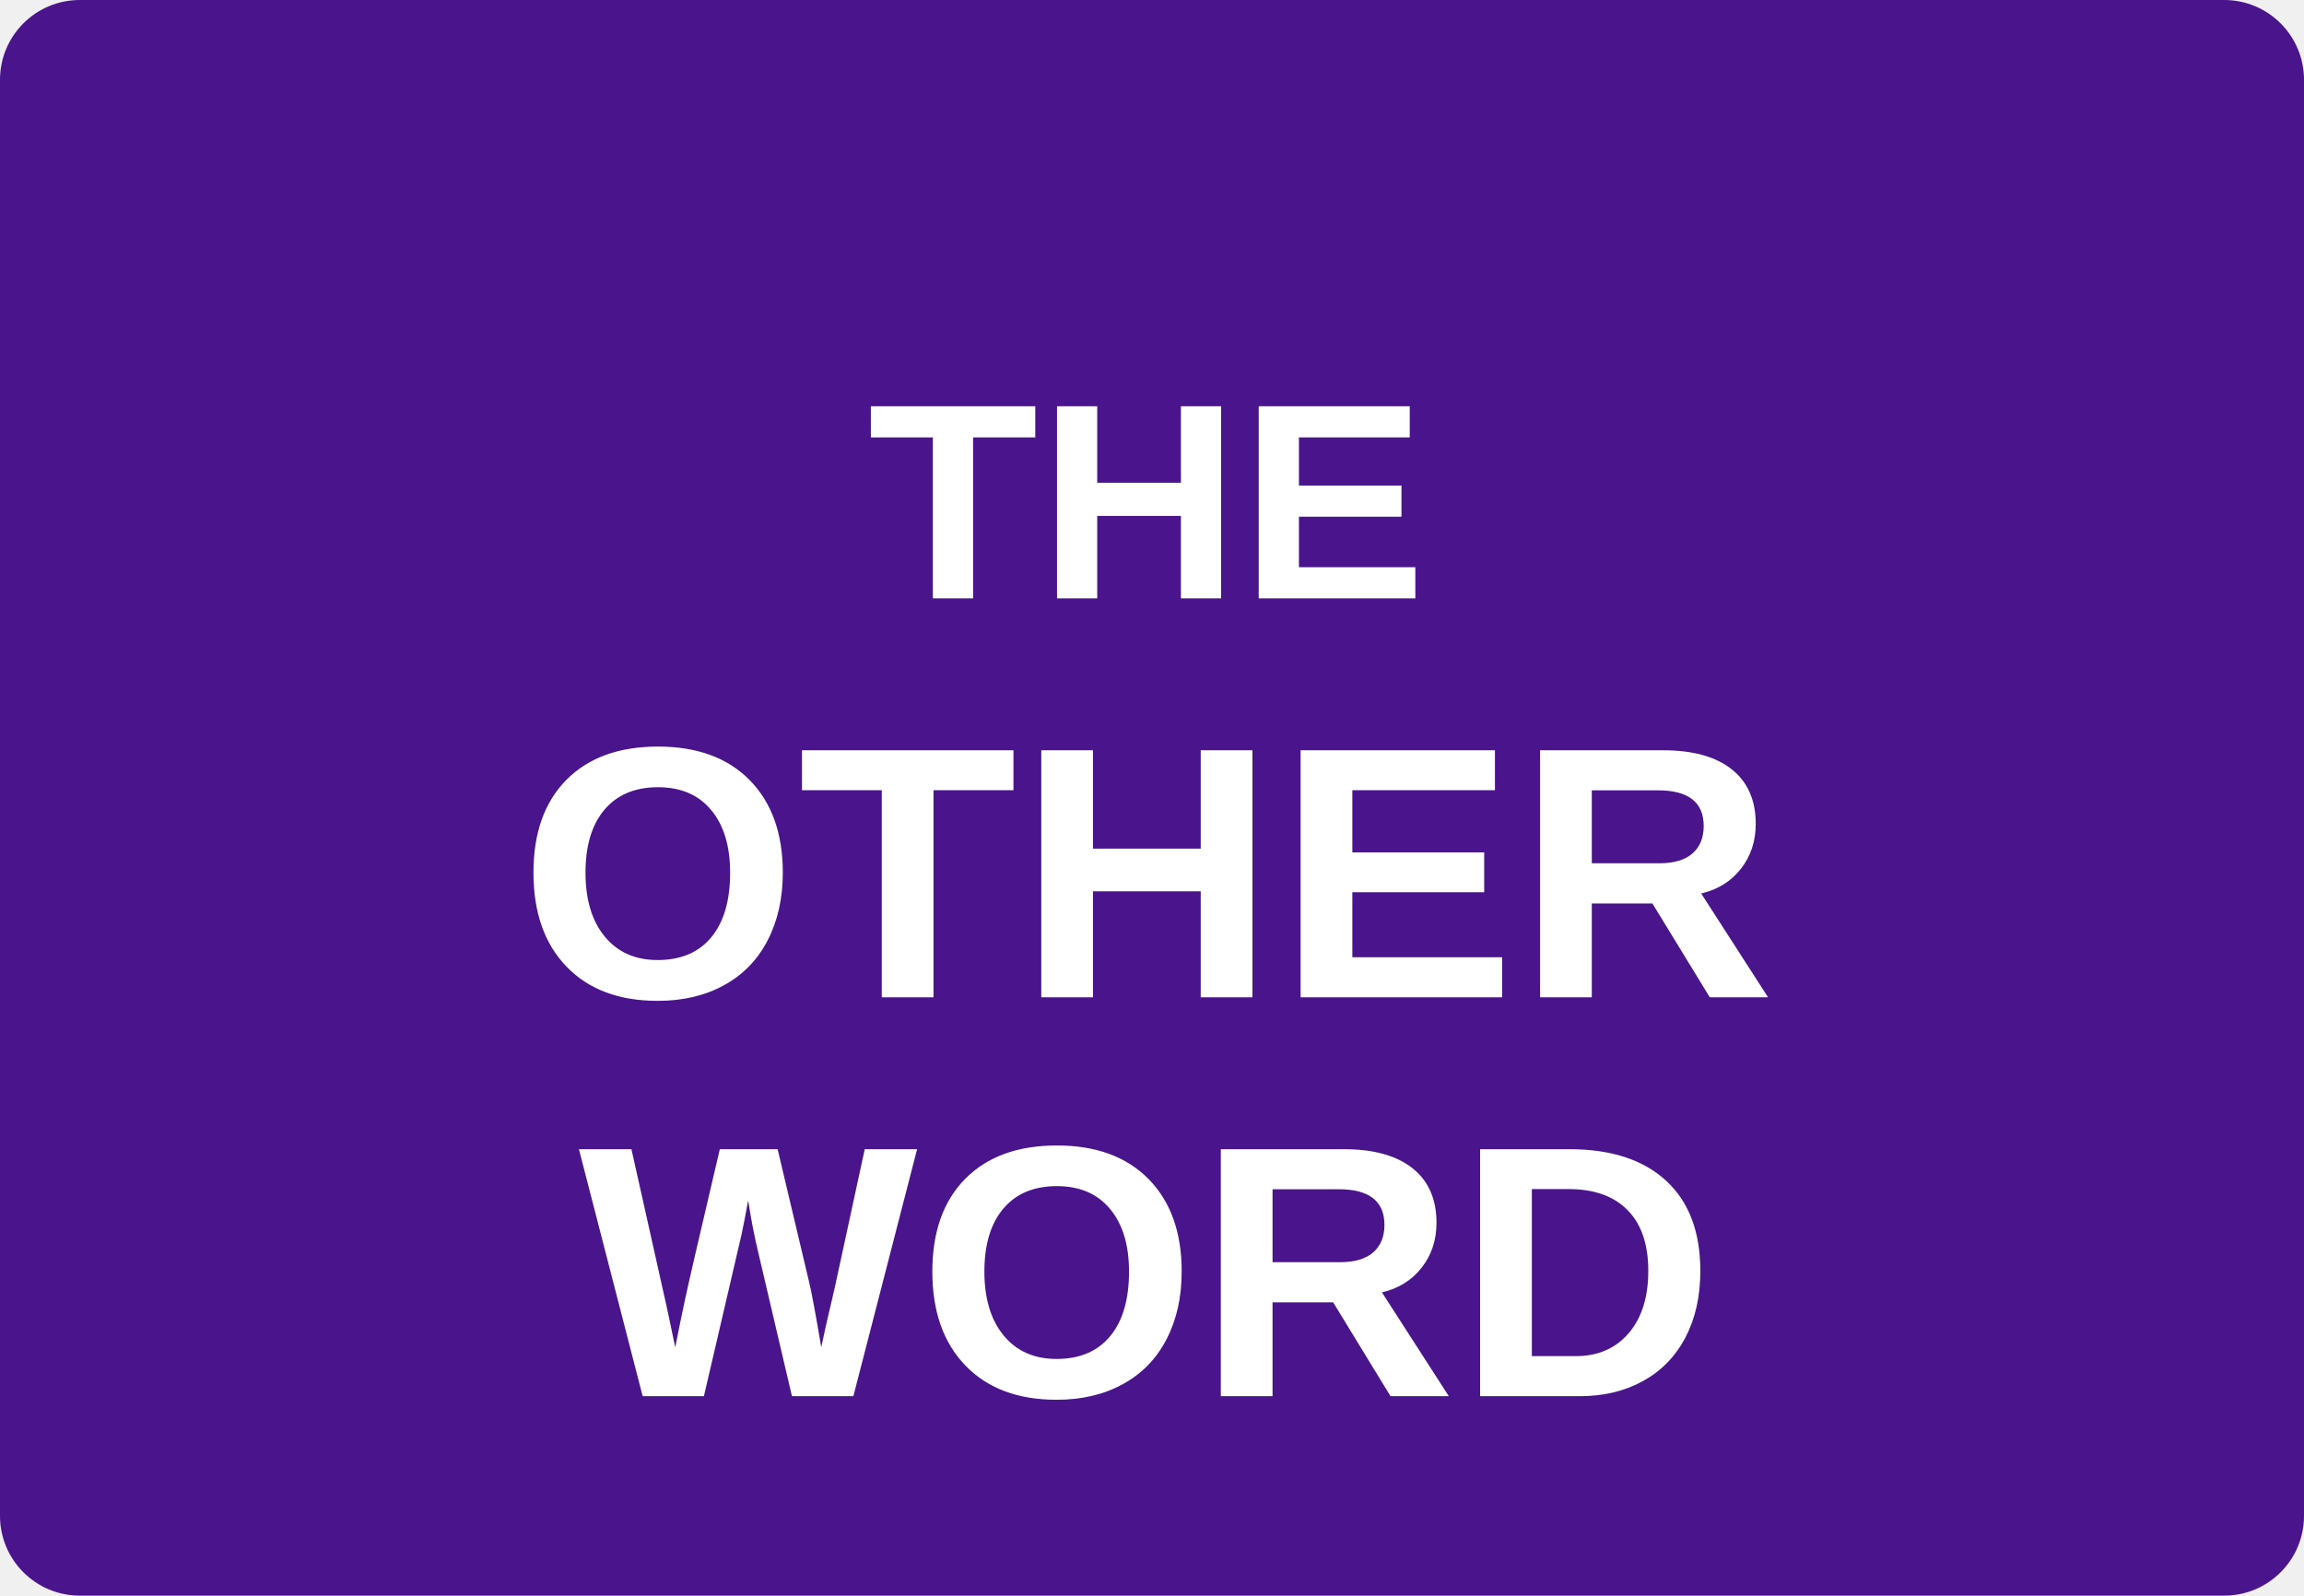
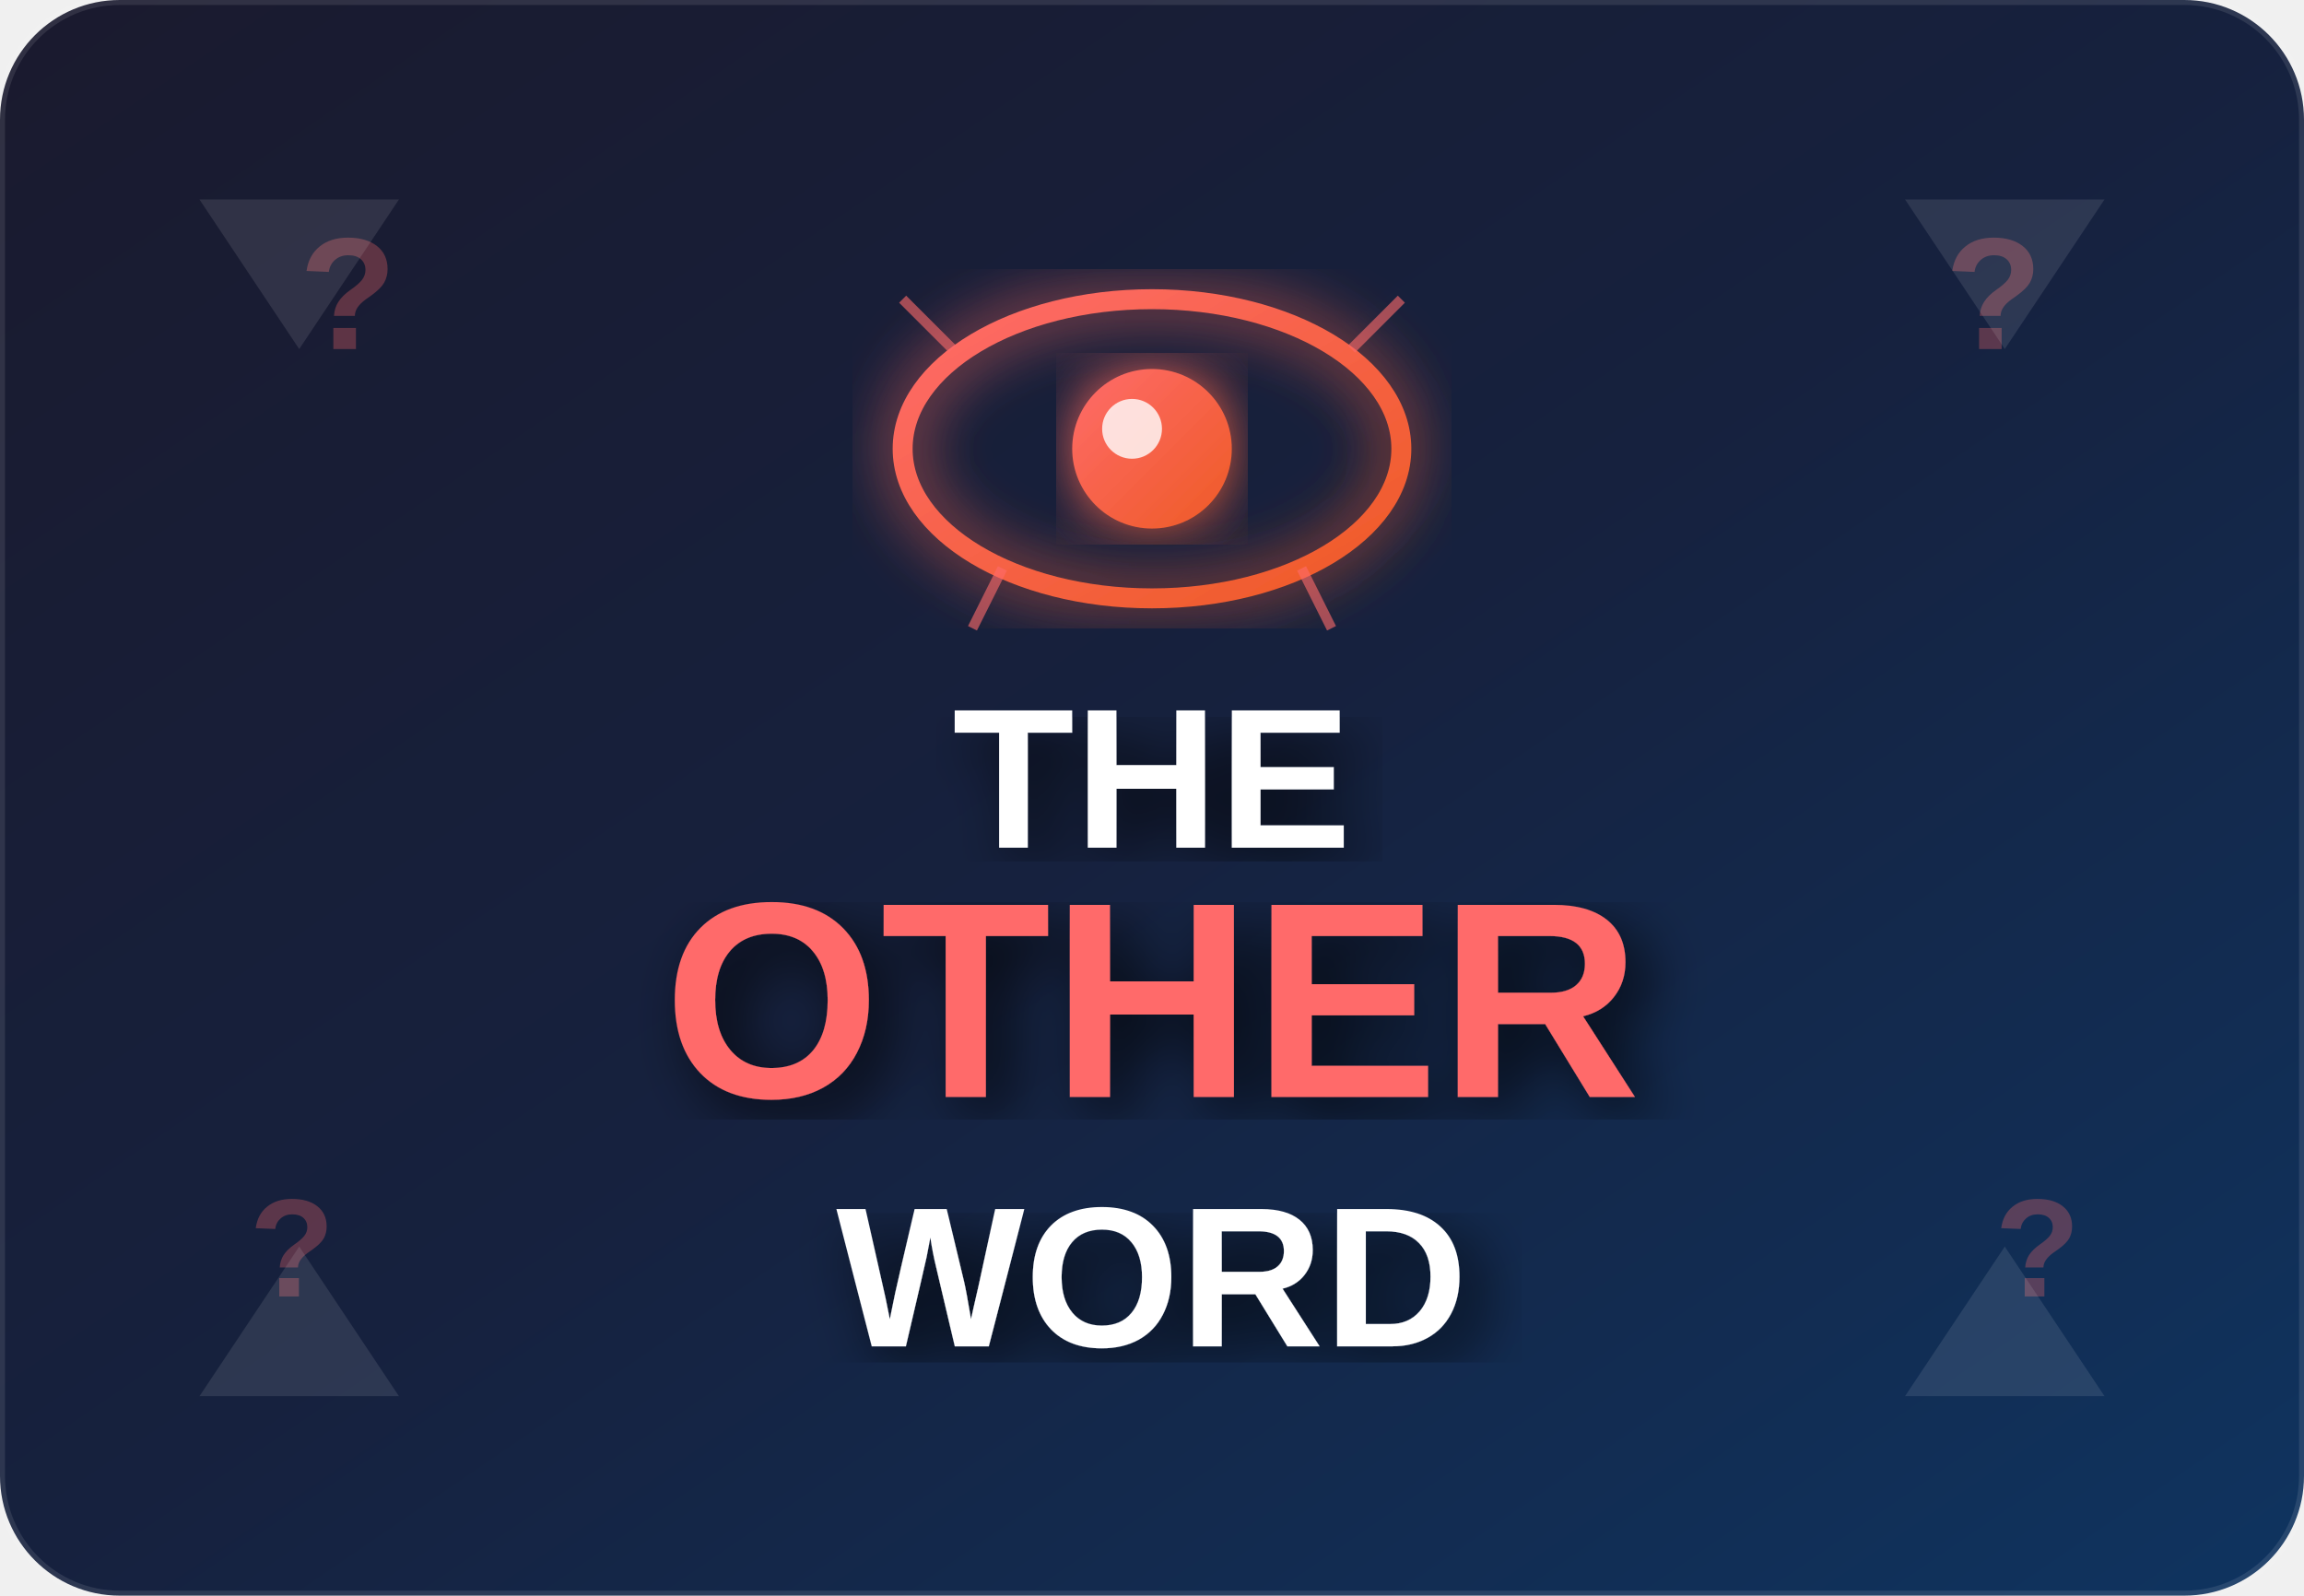
<svg xmlns="http://www.w3.org/2000/svg" width="231" height="160" viewBox="0 0 231 160" fill="none">
-   <rect width="231" height="160" rx="8" fill="#4a148c" />
-   <g transform="translate(25, 30)">
-     <text x="90" y="30" font-family="Arial" font-size="28" font-weight="bold" fill="white" text-anchor="middle">THE</text>
-     <text x="90" y="70" font-family="Arial" font-size="36" font-weight="bold" fill="white" text-anchor="middle">OTHER</text>
-     <text x="90" y="110" font-family="Arial" font-size="36" font-weight="bold" fill="white" text-anchor="middle">WORD</text>
+   <defs>
+     <linearGradient id="bgGradient" x1="0%" y1="0%" x2="100%" y2="100%">
+       <stop offset="0%" style="stop-color:#1a1a2e;stop-opacity:1" />
+       <stop offset="50%" style="stop-color:#16213e;stop-opacity:1" />
+       <stop offset="100%" style="stop-color:#0f3460;stop-opacity:1" />
+     </linearGradient>
+     <linearGradient id="eyeGradient" x1="0%" y1="0%" x2="100%" y2="100%">
+       <stop offset="0%" style="stop-color:#ff6b6b;stop-opacity:1" />
+       <stop offset="100%" style="stop-color:#ee5a24;stop-opacity:1" />
+     </linearGradient>
+     <filter id="glow">
+       <feGaussianBlur stdDeviation="3" result="coloredBlur" />
+       <feMerge>
+         <feMergeNode in="coloredBlur" />
+         <feMergeNode in="SourceGraphic" />
+       </feMerge>
+     </filter>
+     <filter id="textShadow">
+       <feDropShadow dx="2" dy="2" stdDeviation="3" flood-color="rgba(0,0,0,0.8)" />
+     </filter>
+   </defs>
+   <rect width="231" height="160" rx="12" fill="url(#bgGradient)" stroke="rgba(255,255,255,0.1)" stroke-width="1" />
+   <g transform="translate(115.5, 45)">
+     <ellipse cx="0" cy="0" rx="25" ry="15" fill="none" stroke="url(#eyeGradient)" stroke-width="2" filter="url(#glow)" />
+     <circle cx="0" cy="0" r="8" fill="url(#eyeGradient)" filter="url(#glow)" />
+     <circle cx="-2" cy="-2" r="3" fill="rgba(255,255,255,0.8)" />
+     <line x1="-20" y1="-10" x2="-25" y2="-15" stroke="rgba(255,107,107,0.6)" stroke-width="1" />
+     <line x1="20" y1="-10" x2="25" y2="-15" stroke="rgba(255,107,107,0.6)" stroke-width="1" />
+     <line x1="-15" y1="12" x2="-18" y2="18" stroke="rgba(255,107,107,0.6)" stroke-width="1" />
+     <line x1="15" y1="12" x2="18" y2="18" stroke="rgba(255,107,107,0.6)" stroke-width="1" />
+   </g>
+   <g opacity="0.3">
+     <text x="30" y="35" font-family="Arial" font-size="16" font-weight="bold" fill="#ff6b6b">?</text>
+     <text x="195" y="35" font-family="Arial" font-size="16" font-weight="bold" fill="#ff6b6b">?</text>
+     <text x="25" y="130" font-family="Arial" font-size="14" font-weight="bold" fill="#ff6b6b">?</text>
+     <text x="200" y="130" font-family="Arial" font-size="14" font-weight="bold" fill="#ff6b6b">?</text>
+   </g>
+   <g transform="translate(115.5, 85)">
+     <text x="0" y="0" font-family="Arial" font-size="20" font-weight="bold" fill="white" text-anchor="middle" filter="url(#textShadow)">THE</text>
+     <text x="0" y="25" font-family="Arial" font-size="28" font-weight="bold" fill="#ff6b6b" text-anchor="middle" filter="url(#textShadow)">OTHER</text>
+     <text x="0" y="50" font-family="Arial" font-size="20" font-weight="bold" fill="white" text-anchor="middle" filter="url(#textShadow)">WORD</text>
+   </g>
+   <g opacity="0.1">
+     <polygon points="20,20 40,20 30,35" fill="white" />
+     <polygon points="191,20 211,20 201,35" fill="white" />
+     <polygon points="20,140 40,140 30,125" fill="white" />
+     <polygon points="191,140 211,140 201,125" fill="white" />
  </g>
</svg>
